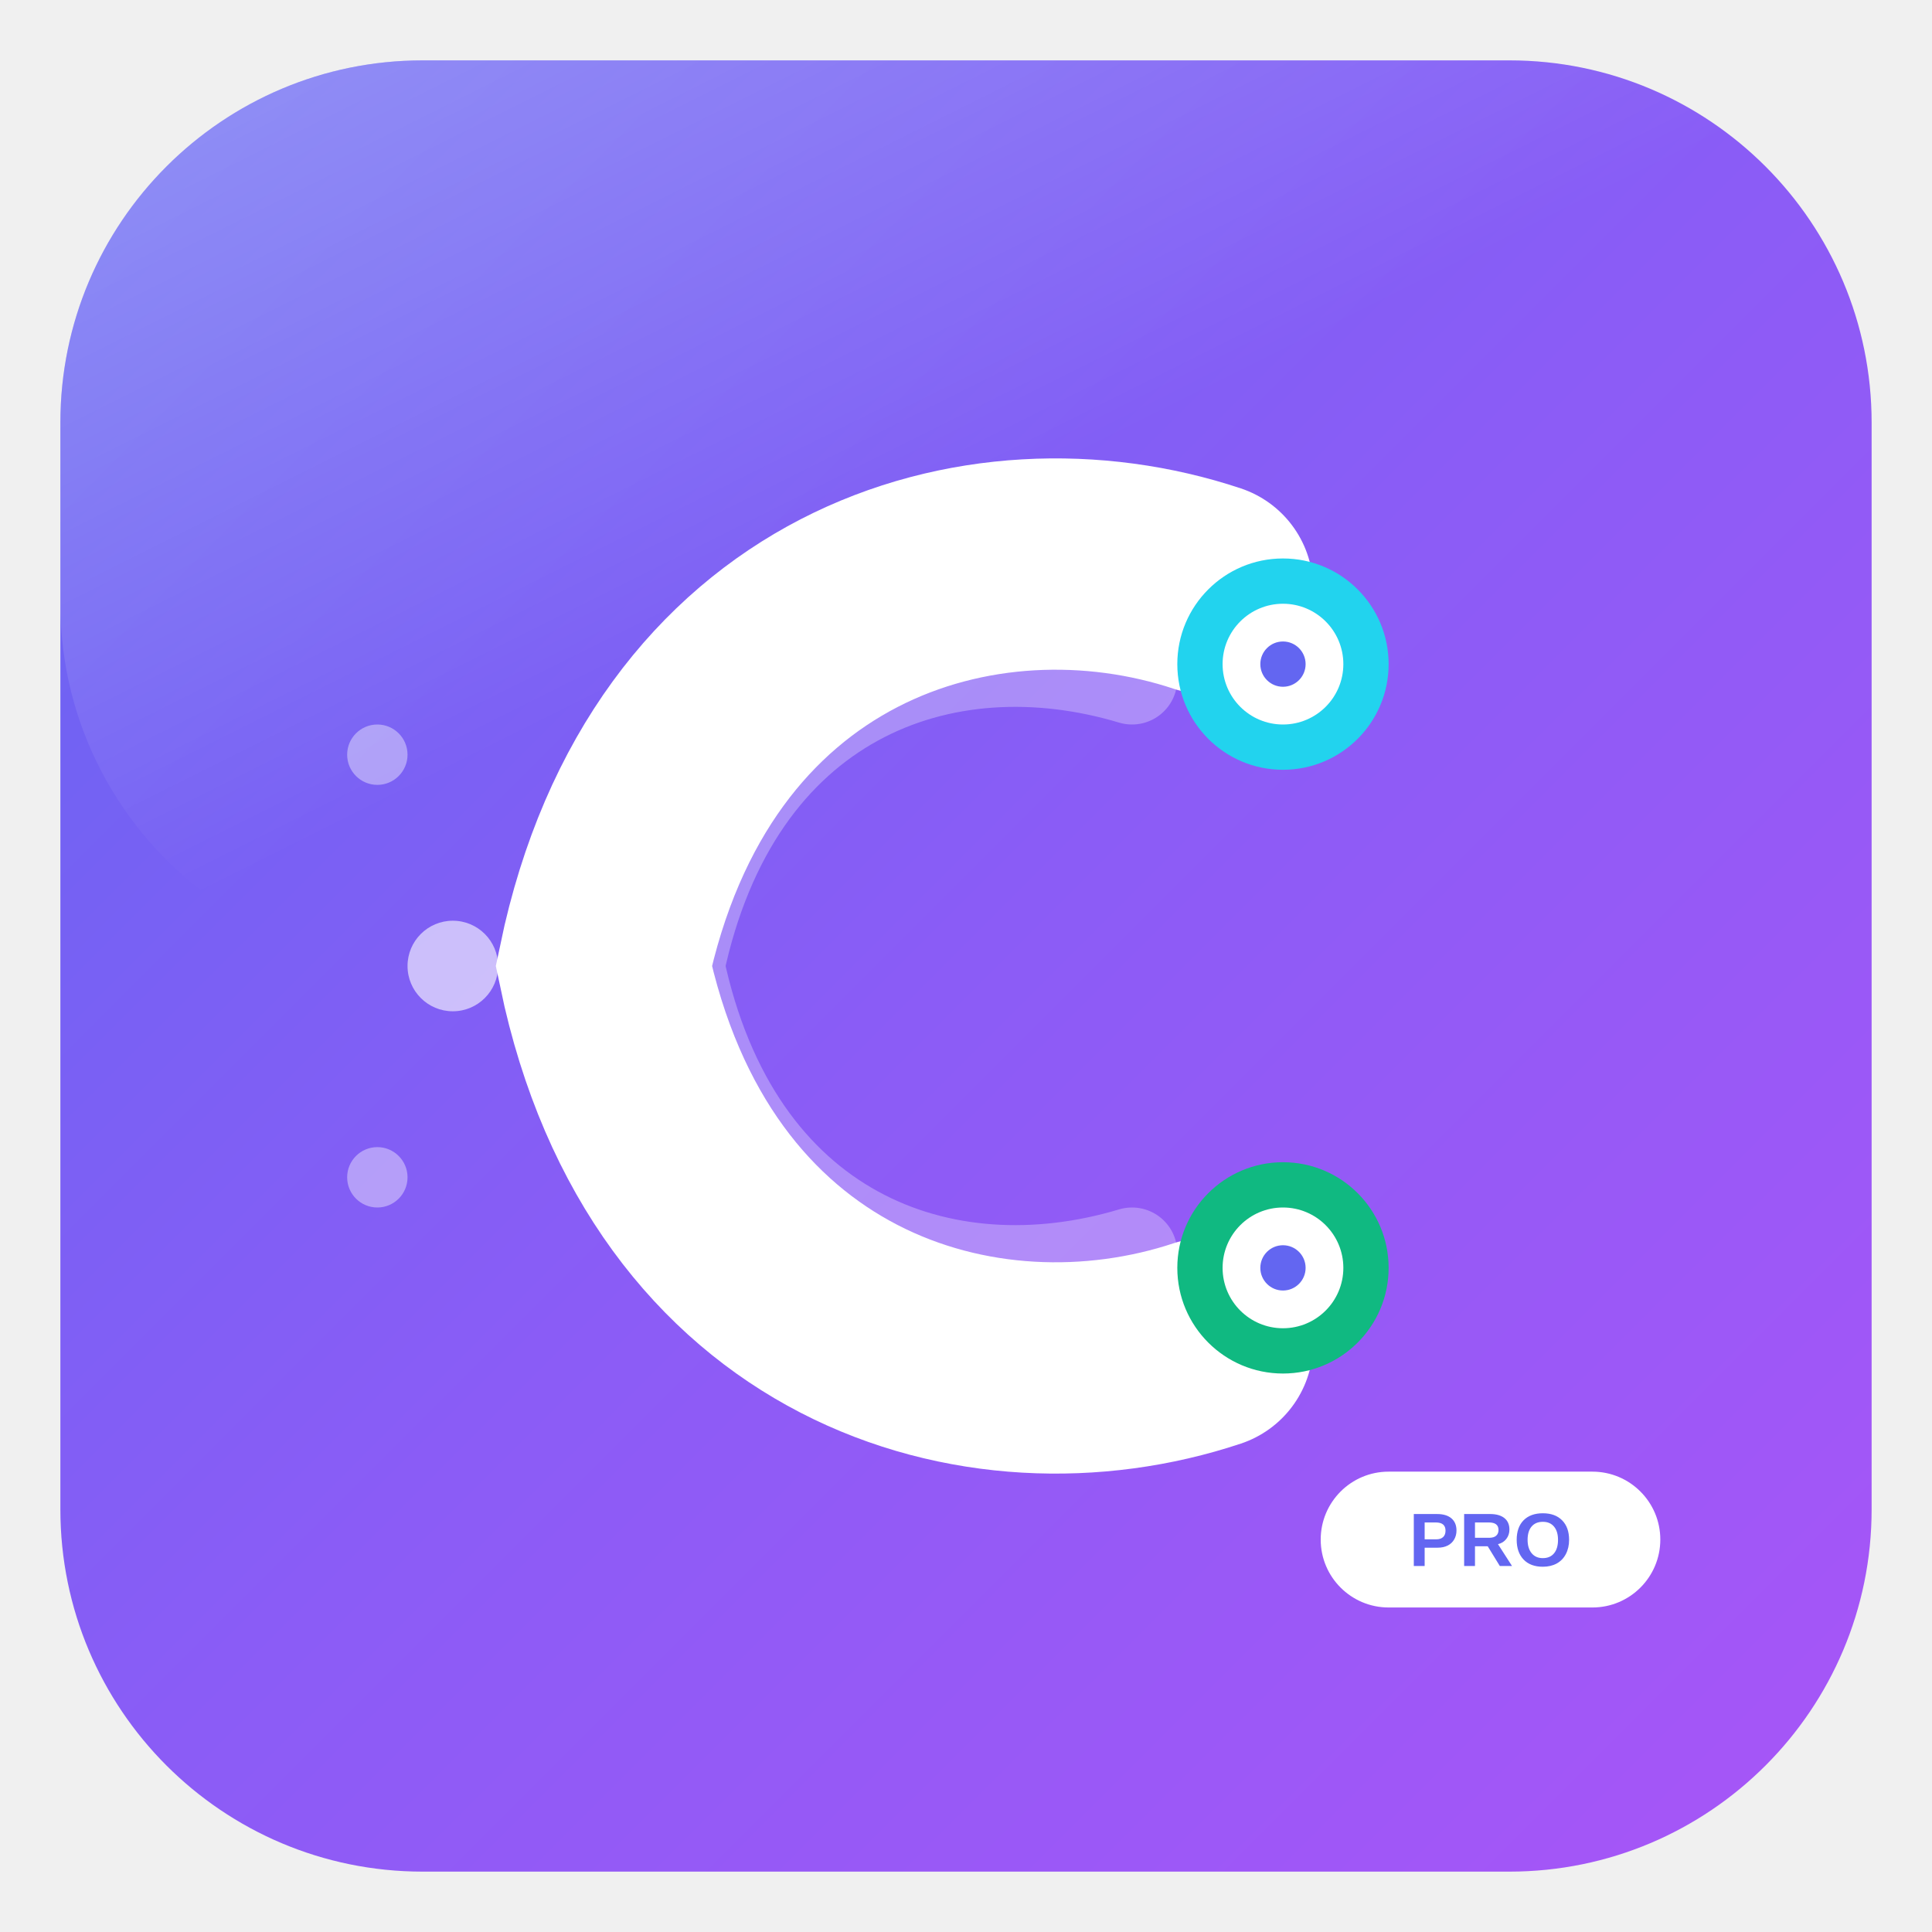
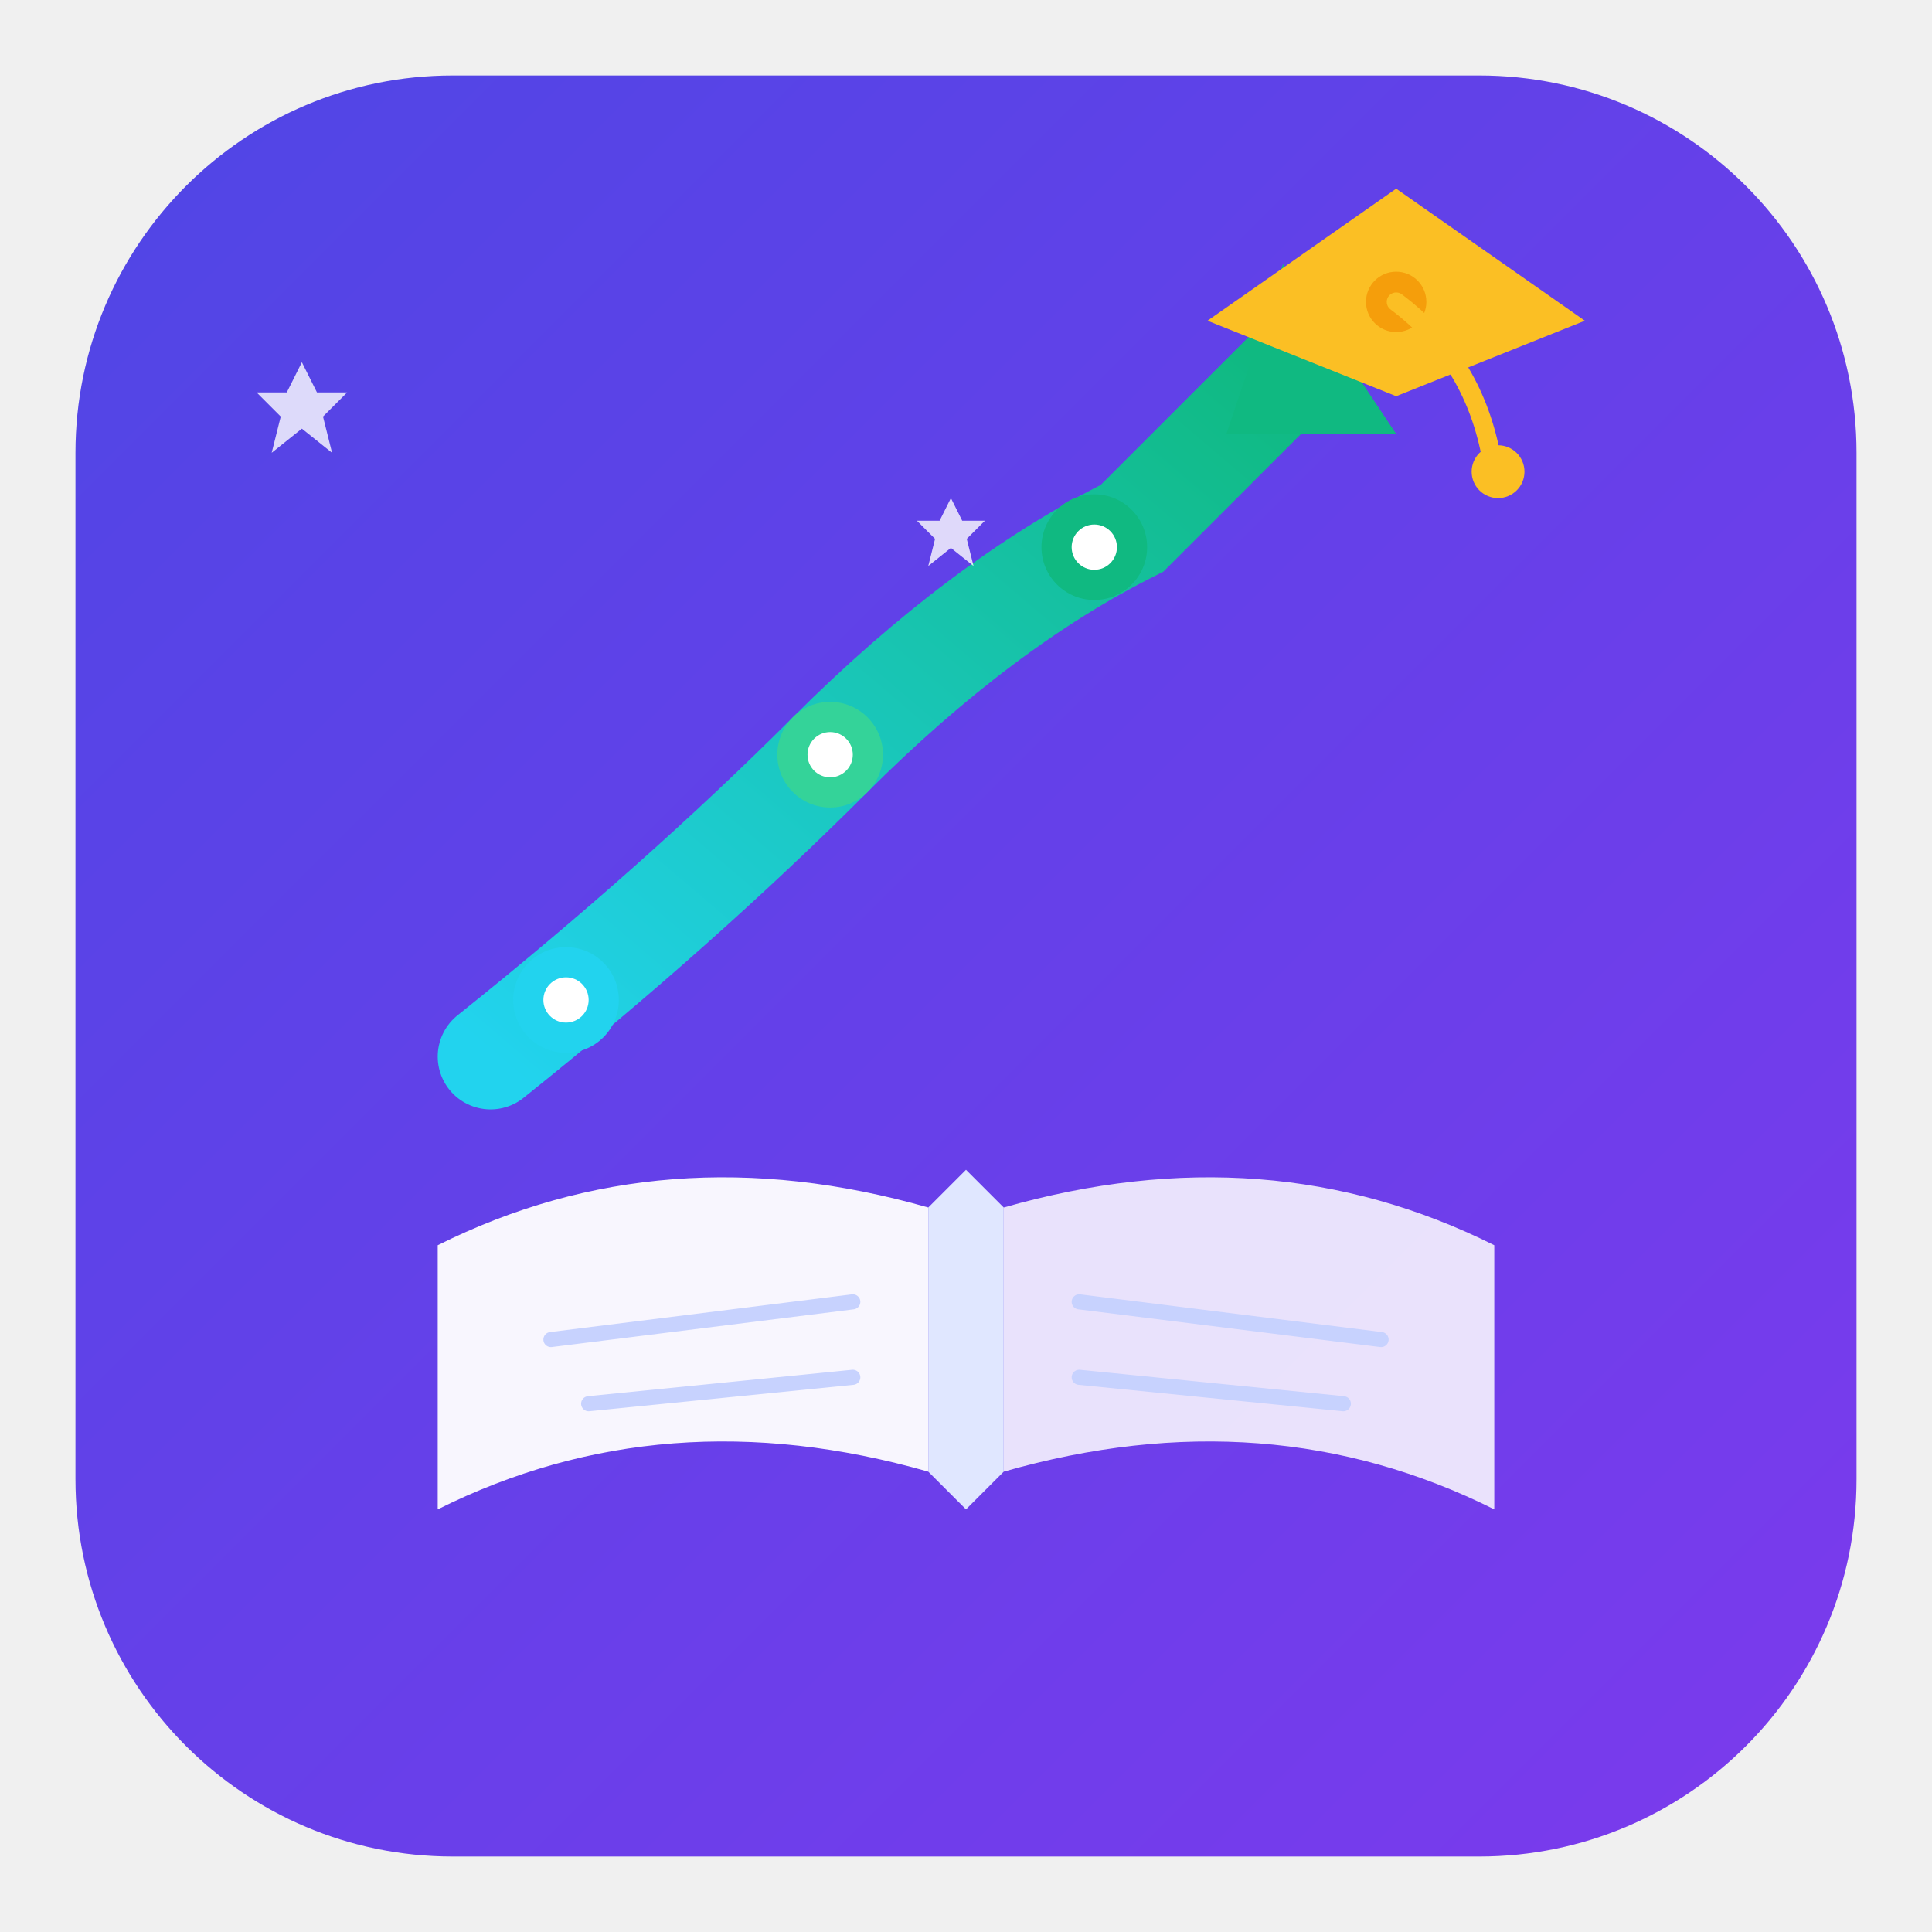
<svg xmlns="http://www.w3.org/2000/svg" viewBox="0 0 512 512">
  <defs>
-     <linearGradient id="mainGrad" x1="0%" y1="0%" x2="100%" y2="100%">
-       <stop offset="0%" stop-color="#6366f1" />
-       <stop offset="50%" stop-color="#8b5cf6" />
-       <stop offset="100%" stop-color="#a855f7" />
+     <linearGradient id="bgGrad" x1="0%" y1="0%" x2="100%" y2="100%">
+       <stop offset="0%" stop-color="#4f46e5" />
+       <stop offset="100%" stop-color="#7c3aed" />
    </linearGradient>
-     <linearGradient id="shineGrad" x1="0%" y1="0%" x2="100%" y2="100%">
-       <stop offset="0%" stop-color="#ffffff" stop-opacity="0.3" />
-       <stop offset="50%" stop-color="#ffffff" stop-opacity="0" />
+     <linearGradient id="pathGrad" x1="0%" y1="100%" x2="100%" y2="0%">
+       <stop offset="0%" stop-color="#22d3ee" />
+       <stop offset="100%" stop-color="#10b981" />
    </linearGradient>
-     <filter id="glow">
-       <feGaussianBlur stdDeviation="3" result="coloredBlur" />
-       <feMerge>
-         <feMergeNode in="coloredBlur" />
-         <feMergeNode in="SourceGraphic" />
-       </feMerge>
-     </filter>
-     <filter id="shadow">
-       <feDropShadow dx="0" dy="4" stdDeviation="8" flood-color="#6366f1" flood-opacity="0.4" />
-     </filter>
  </defs>
-   <rect x="16" y="16" width="480" height="480" rx="96" fill="url(#mainGrad)" />
-   <rect x="16" y="16" width="480" height="240" rx="96" fill="url(#shineGrad)" />
-   <g filter="shadow">
-     <path d="M 320 156               C 260 136, 180 160, 160 256              C 180 352, 260 376, 320 356" fill="none" stroke="#ffffff" stroke-width="56" stroke-linecap="round" />
-     <path d="M 300 180               C 250 165, 195 185, 180 256              C 195 327, 250 347, 300 332" fill="none" stroke="rgba(255,255,255,0.3)" stroke-width="24" stroke-linecap="round" />
+   <rect x="20" y="20" width="472" height="472" rx="100" fill="url(#bgGrad)" />
+   <g transform="translate(256, 320)">
+     <path d="M -10 0 Q -80 -20 -140 10 L -140 80 Q -80 50 -10 70 Z" fill="#ffffff" opacity="0.95" />
+     <path d="M 10 0 Q 80 -20 140 10 L 140 80 Q 80 50 10 70 Z" fill="#ffffff" opacity="0.85" />
+     <path d="M -10 0 L 0 -10 L 10 0 L 10 70 L 0 80 L -10 70 Z" fill="#e0e7ff" />
+     <line x1="-30" y1="25" x2="-110" y2="35" stroke="#c7d2fe" stroke-width="4" stroke-linecap="round" />
+     <line x1="-30" y1="45" x2="-100" y2="52" stroke="#c7d2fe" stroke-width="4" stroke-linecap="round" />
+     <line x1="30" y1="25" x2="110" y2="35" stroke="#c7d2fe" stroke-width="4" stroke-linecap="round" />
+     <line x1="30" y1="45" x2="100" y2="52" stroke="#c7d2fe" stroke-width="4" stroke-linecap="round" />
  </g>
-   <g filter="glow">
-     <circle cx="340" cy="176" r="28" fill="#22d3ee" />
-     <circle cx="340" cy="176" r="16" fill="#ffffff" />
-     <circle cx="340" cy="176" r="6" fill="#6366f1" />
-     <circle cx="340" cy="336" r="28" fill="#10b981" />
-     <circle cx="340" cy="336" r="16" fill="#ffffff" />
-     <circle cx="340" cy="336" r="6" fill="#6366f1" />
+   <g>
+     <path d="M 130 280               Q 180 240 220 200              Q 260 160 300 140              L 340 100" fill="none" stroke="url(#pathGrad)" stroke-width="28" stroke-linecap="round" />
+     <polygon points="340,70 370,115 325,115" fill="#10b981" />
+     <circle cx="150" cy="265" r="14" fill="#22d3ee" />
+     <circle cx="150" cy="265" r="6" fill="#ffffff" />
+     <circle cx="220" cy="200" r="14" fill="#34d399" />
+     <circle cx="220" cy="200" r="6" fill="#ffffff" />
+     <circle cx="290" cy="145" r="14" fill="#10b981" />
+     <circle cx="290" cy="145" r="6" fill="#ffffff" />
  </g>
-   <circle cx="120" cy="256" r="12" fill="rgba(255,255,255,0.6)" />
-   <circle cx="100" cy="200" r="8" fill="rgba(255,255,255,0.4)" />
-   <circle cx="100" cy="312" r="8" fill="rgba(255,255,255,0.4)" />
-   <rect x="350" y="390" width="90" height="36" rx="18" fill="#ffffff" />
-   <text x="395" y="415" font-family="Arial, sans-serif" font-size="20" font-weight="800" fill="#6366f1" text-anchor="middle">PRO</text>
+   <g transform="translate(370, 85)">
+     <polygon points="0,-35 50,0 0,20 -50,0" fill="#fbbf24" />
+     <circle cx="0" cy="-5" r="8" fill="#f59e0b" />
+     <path d="M 0 -5 Q 20 10 25 35" stroke="#fbbf24" stroke-width="5" fill="none" stroke-linecap="round" />
+     <circle cx="27" cy="40" r="7" fill="#fbbf24" />
+   </g>
+   <g fill="#ffffff" opacity="0.8">
+     <polygon points="100,120 105,130 115,130 107,138 110,150 100,142 90,150 93,138 85,130 95,130" transform="scale(0.8)" />
+     <polygon points="420,220 425,230 435,230 427,238 430,250 420,242 410,250 413,238 405,230 415,230" transform="scale(0.6)" />
+   </g>
</svg>
